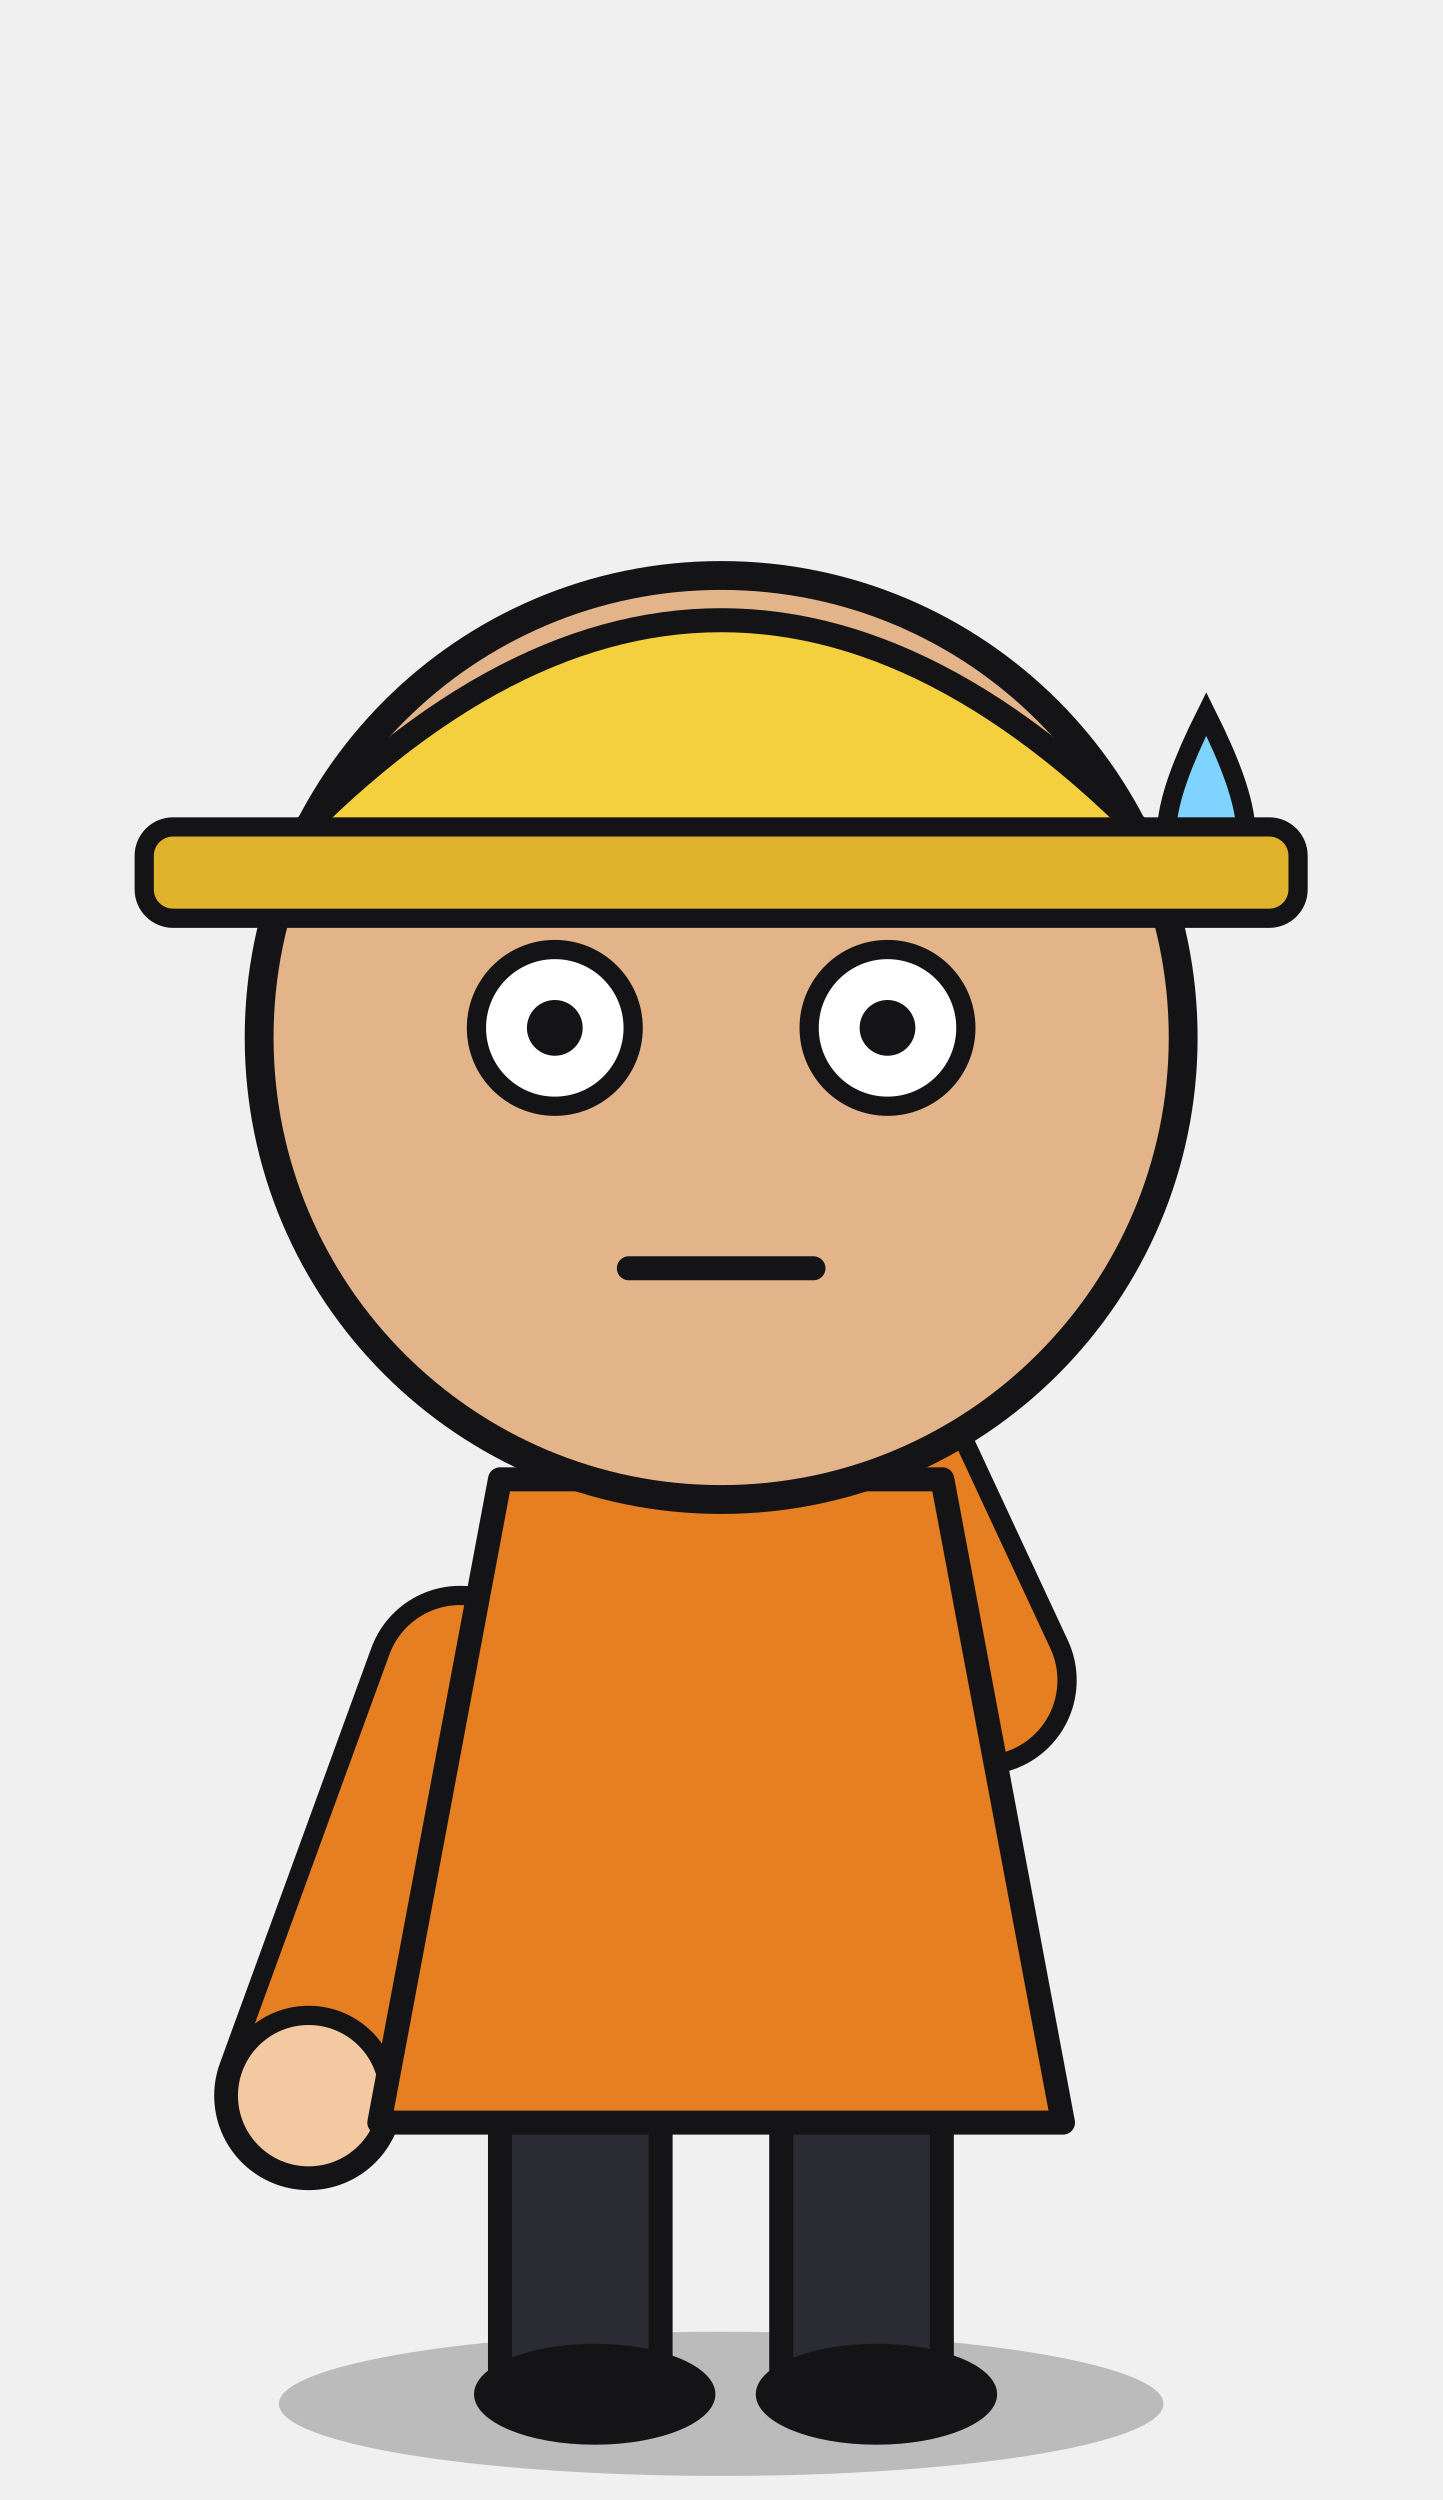
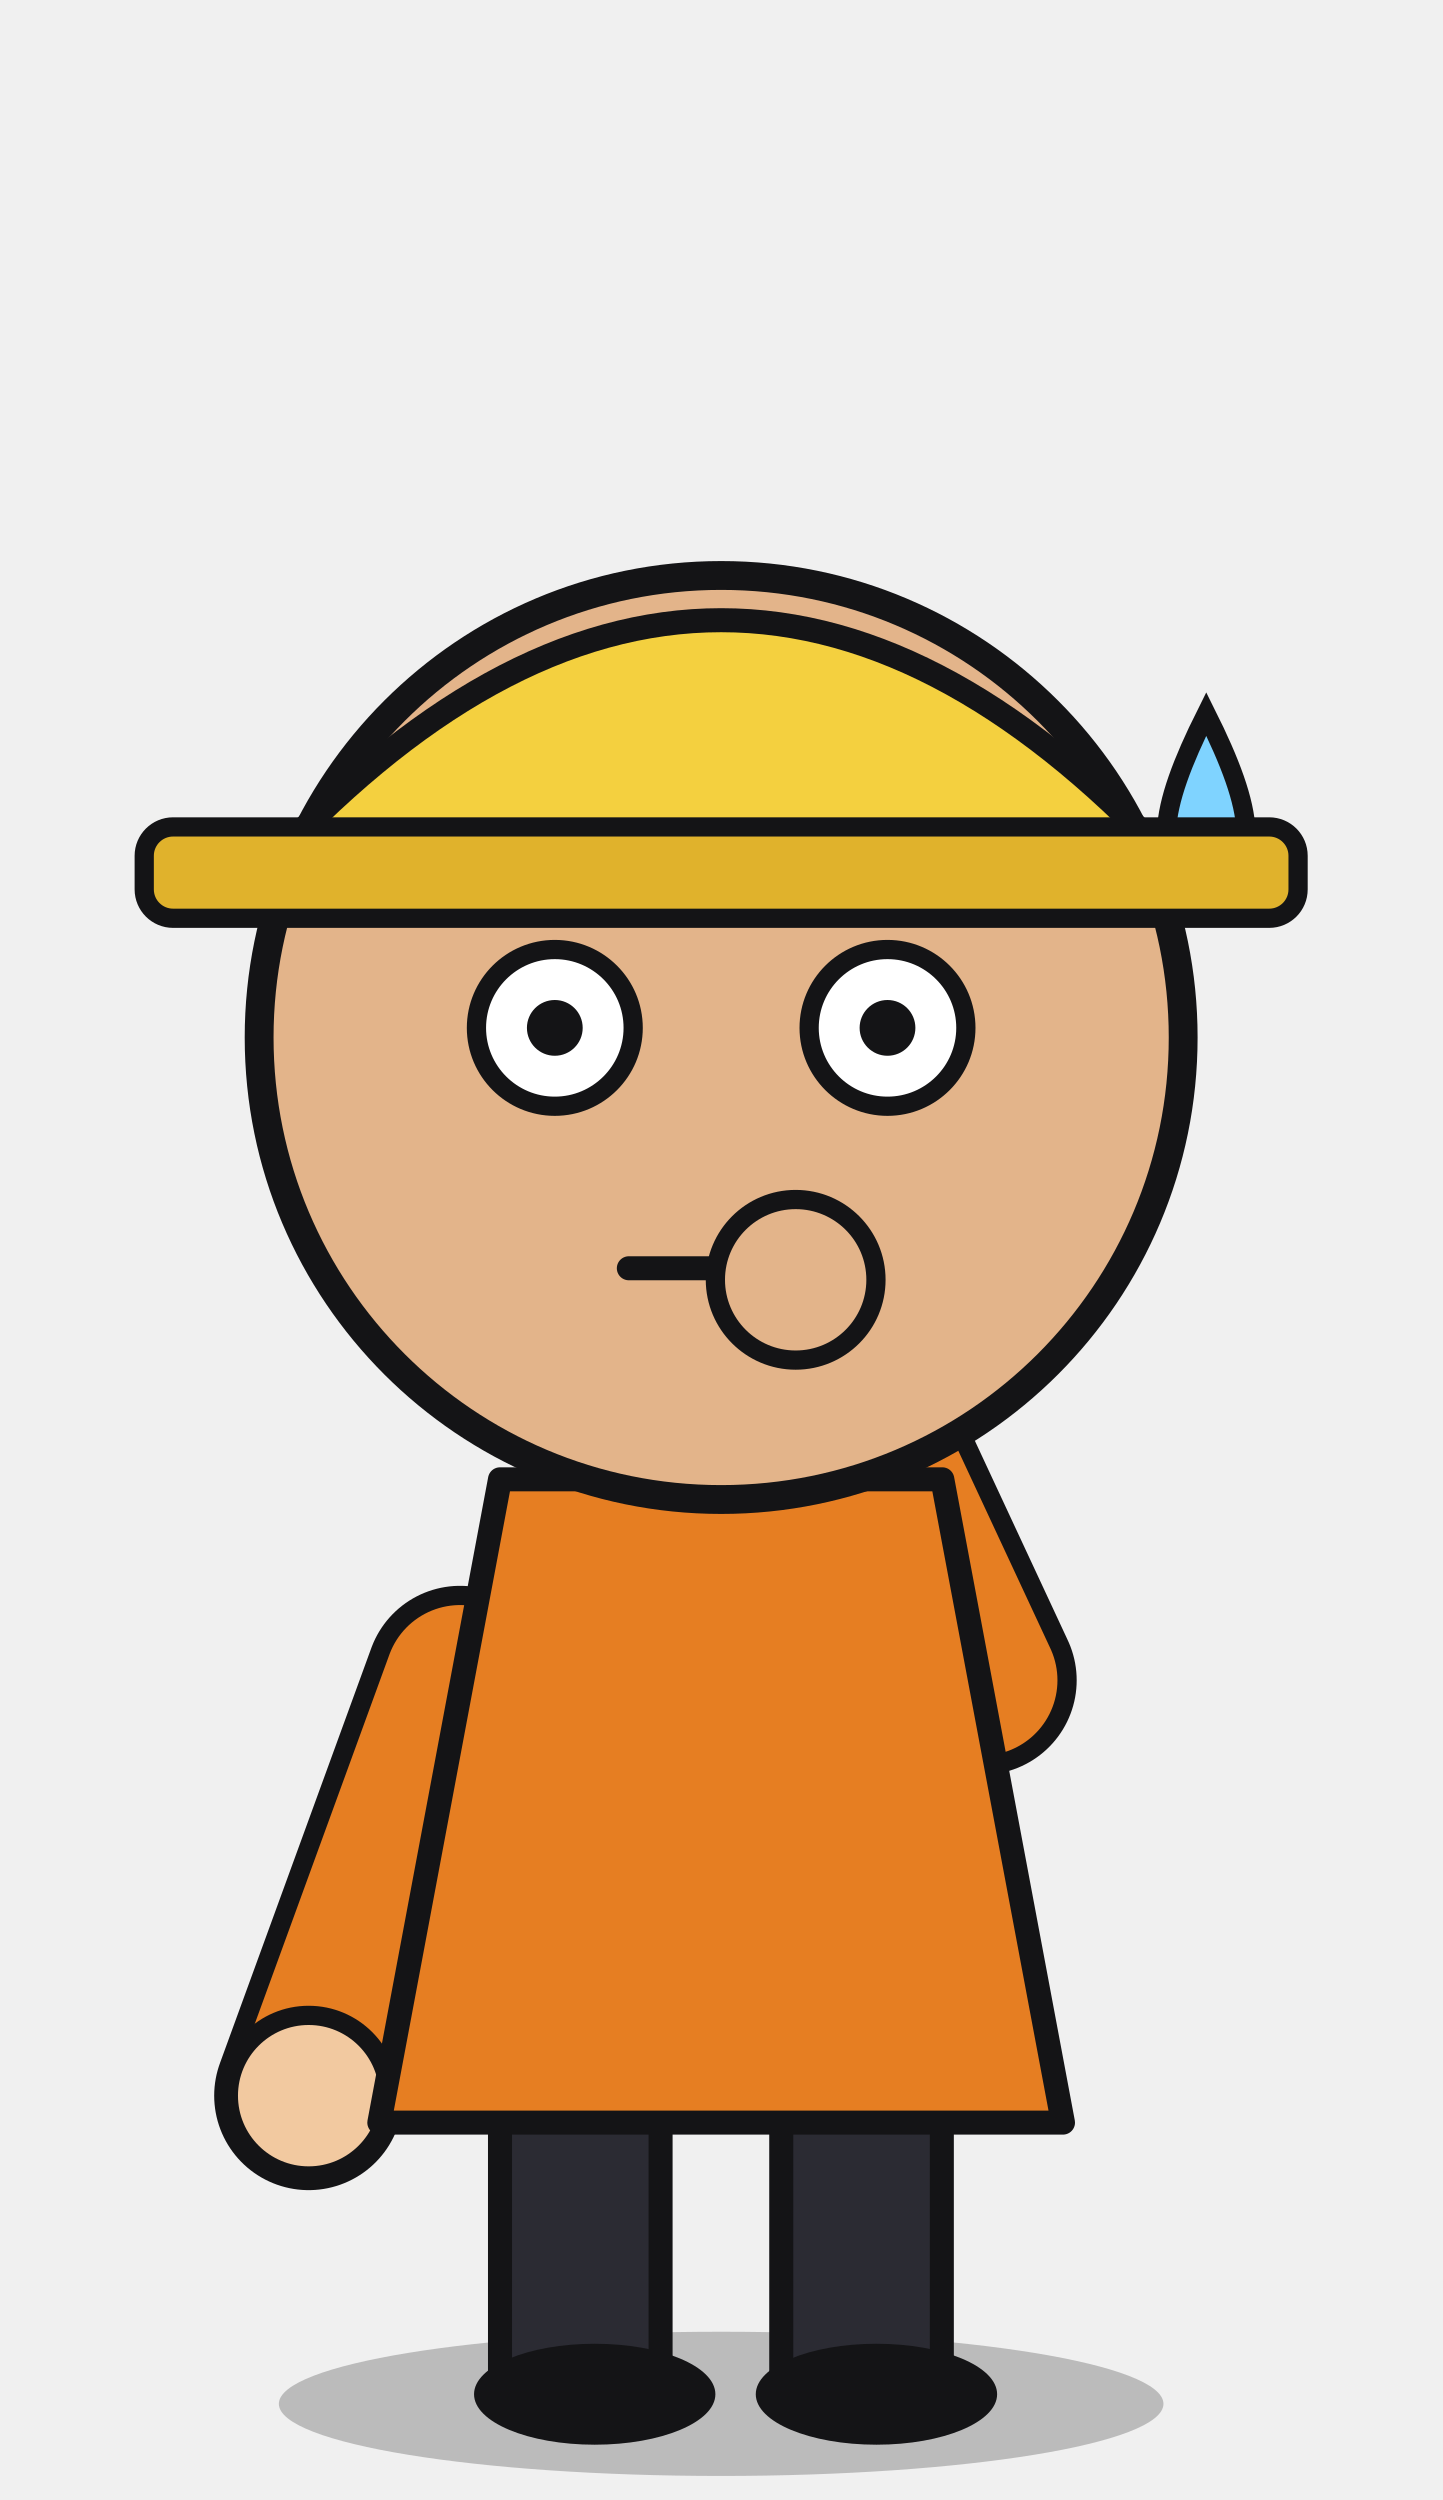
<svg xmlns="http://www.w3.org/2000/svg" viewBox="0 0 300 520" width="300" height="520">
  <defs />
  <g transform="translate(0,80)">
    <ellipse cx="150" cy="420" rx="92" ry="15" fill="#000" opacity="0.22" />
    <rect x="104.0" y="353.1" width="33.4" height="66.9" rx="5" fill="#2B2B33" stroke="#141416" stroke-width="5" />
    <ellipse cx="123.7" cy="418" rx="25.1" ry="10.5" fill="#141416" />
    <rect x="162.5" y="353.1" width="33.4" height="66.9" rx="5" fill="#2B2B33" stroke="#141416" stroke-width="5" />
    <ellipse cx="182.3" cy="418" rx="25.1" ry="10.5" fill="#141416" />
    <g id="arm-left">
      <line x1="95.7" y1="269.5" x2="64.2" y2="355.9" stroke="#141416" stroke-width="39.3" stroke-linecap="round" />
      <line x1="95.7" y1="269.5" x2="64.2" y2="355.9" stroke="#E67E22" stroke-width="31.3" stroke-linecap="round" />
      <circle cx="64.2" cy="355.9" r="16.7" fill="#F2C9A0" stroke="#141416" stroke-width="4" />
    </g>
    <g id="arm-right">
      <line x1="204.3" y1="269.5" x2="165.5" y2="186.2" stroke="#141416" stroke-width="39.3" stroke-linecap="round" />
      <line x1="204.3" y1="269.5" x2="165.5" y2="186.2" stroke="#E67E22" stroke-width="31.3" stroke-linecap="round" />
      <circle cx="165.5" cy="186.2" r="16.7" fill="#F2C9A0" stroke="#141416" stroke-width="4" />
    </g>
    <path d="M104.0,227.7 L196.0,227.7 L221.1,361.5 L78.9,361.5 Z" fill="#E67E22" stroke="#141416" stroke-width="5" stroke-linejoin="round" />
    <g id="head">
      <circle cx="150" cy="135.8" r="96.1" fill="#E3B48A" stroke="#141416" stroke-width="6" />
      <circle cx="115.4" cy="133.8" r="16.3" fill="#fff" stroke="#141416" stroke-width="4" />
      <circle cx="115.4" cy="133.8" r="5.8" fill="#141416" />
      <path d="M92.3,95.4 L134.6,106.9" stroke="#141416" stroke-width="5" stroke-linecap="round" />
      <circle cx="184.6" cy="133.8" r="16.3" fill="#fff" stroke="#141416" stroke-width="4" />
      <circle cx="184.6" cy="133.8" r="5.8" fill="#141416" />
      <path d="M207.7,95.4 L165.4,106.9" stroke="#141416" stroke-width="5" stroke-linecap="round" />
      <path d="M130.8,183.8 H169.2" stroke="#141416" stroke-width="5" stroke-linecap="round" />
      <path d="M250.9,68.5 c-10,20 -12,32 0,38 c12,-6 10,-18 0,-38 Z" fill="#7FD3FF" stroke="#141416" stroke-width="4" />
    </g>
    <path d="M54,102 Q150,-4 246,102 Z" fill="#F4D03F" stroke="#141416" stroke-width="5" />
    <rect x="30" y="92" width="240" height="19" rx="6" fill="#E0B22C" stroke="#141416" stroke-width="4" />
+     <circle cx="165.5" cy="186.2" r="16.7" fill="#E3B48A" stroke="#141416" stroke-width="4" />
  </g>
</svg>
